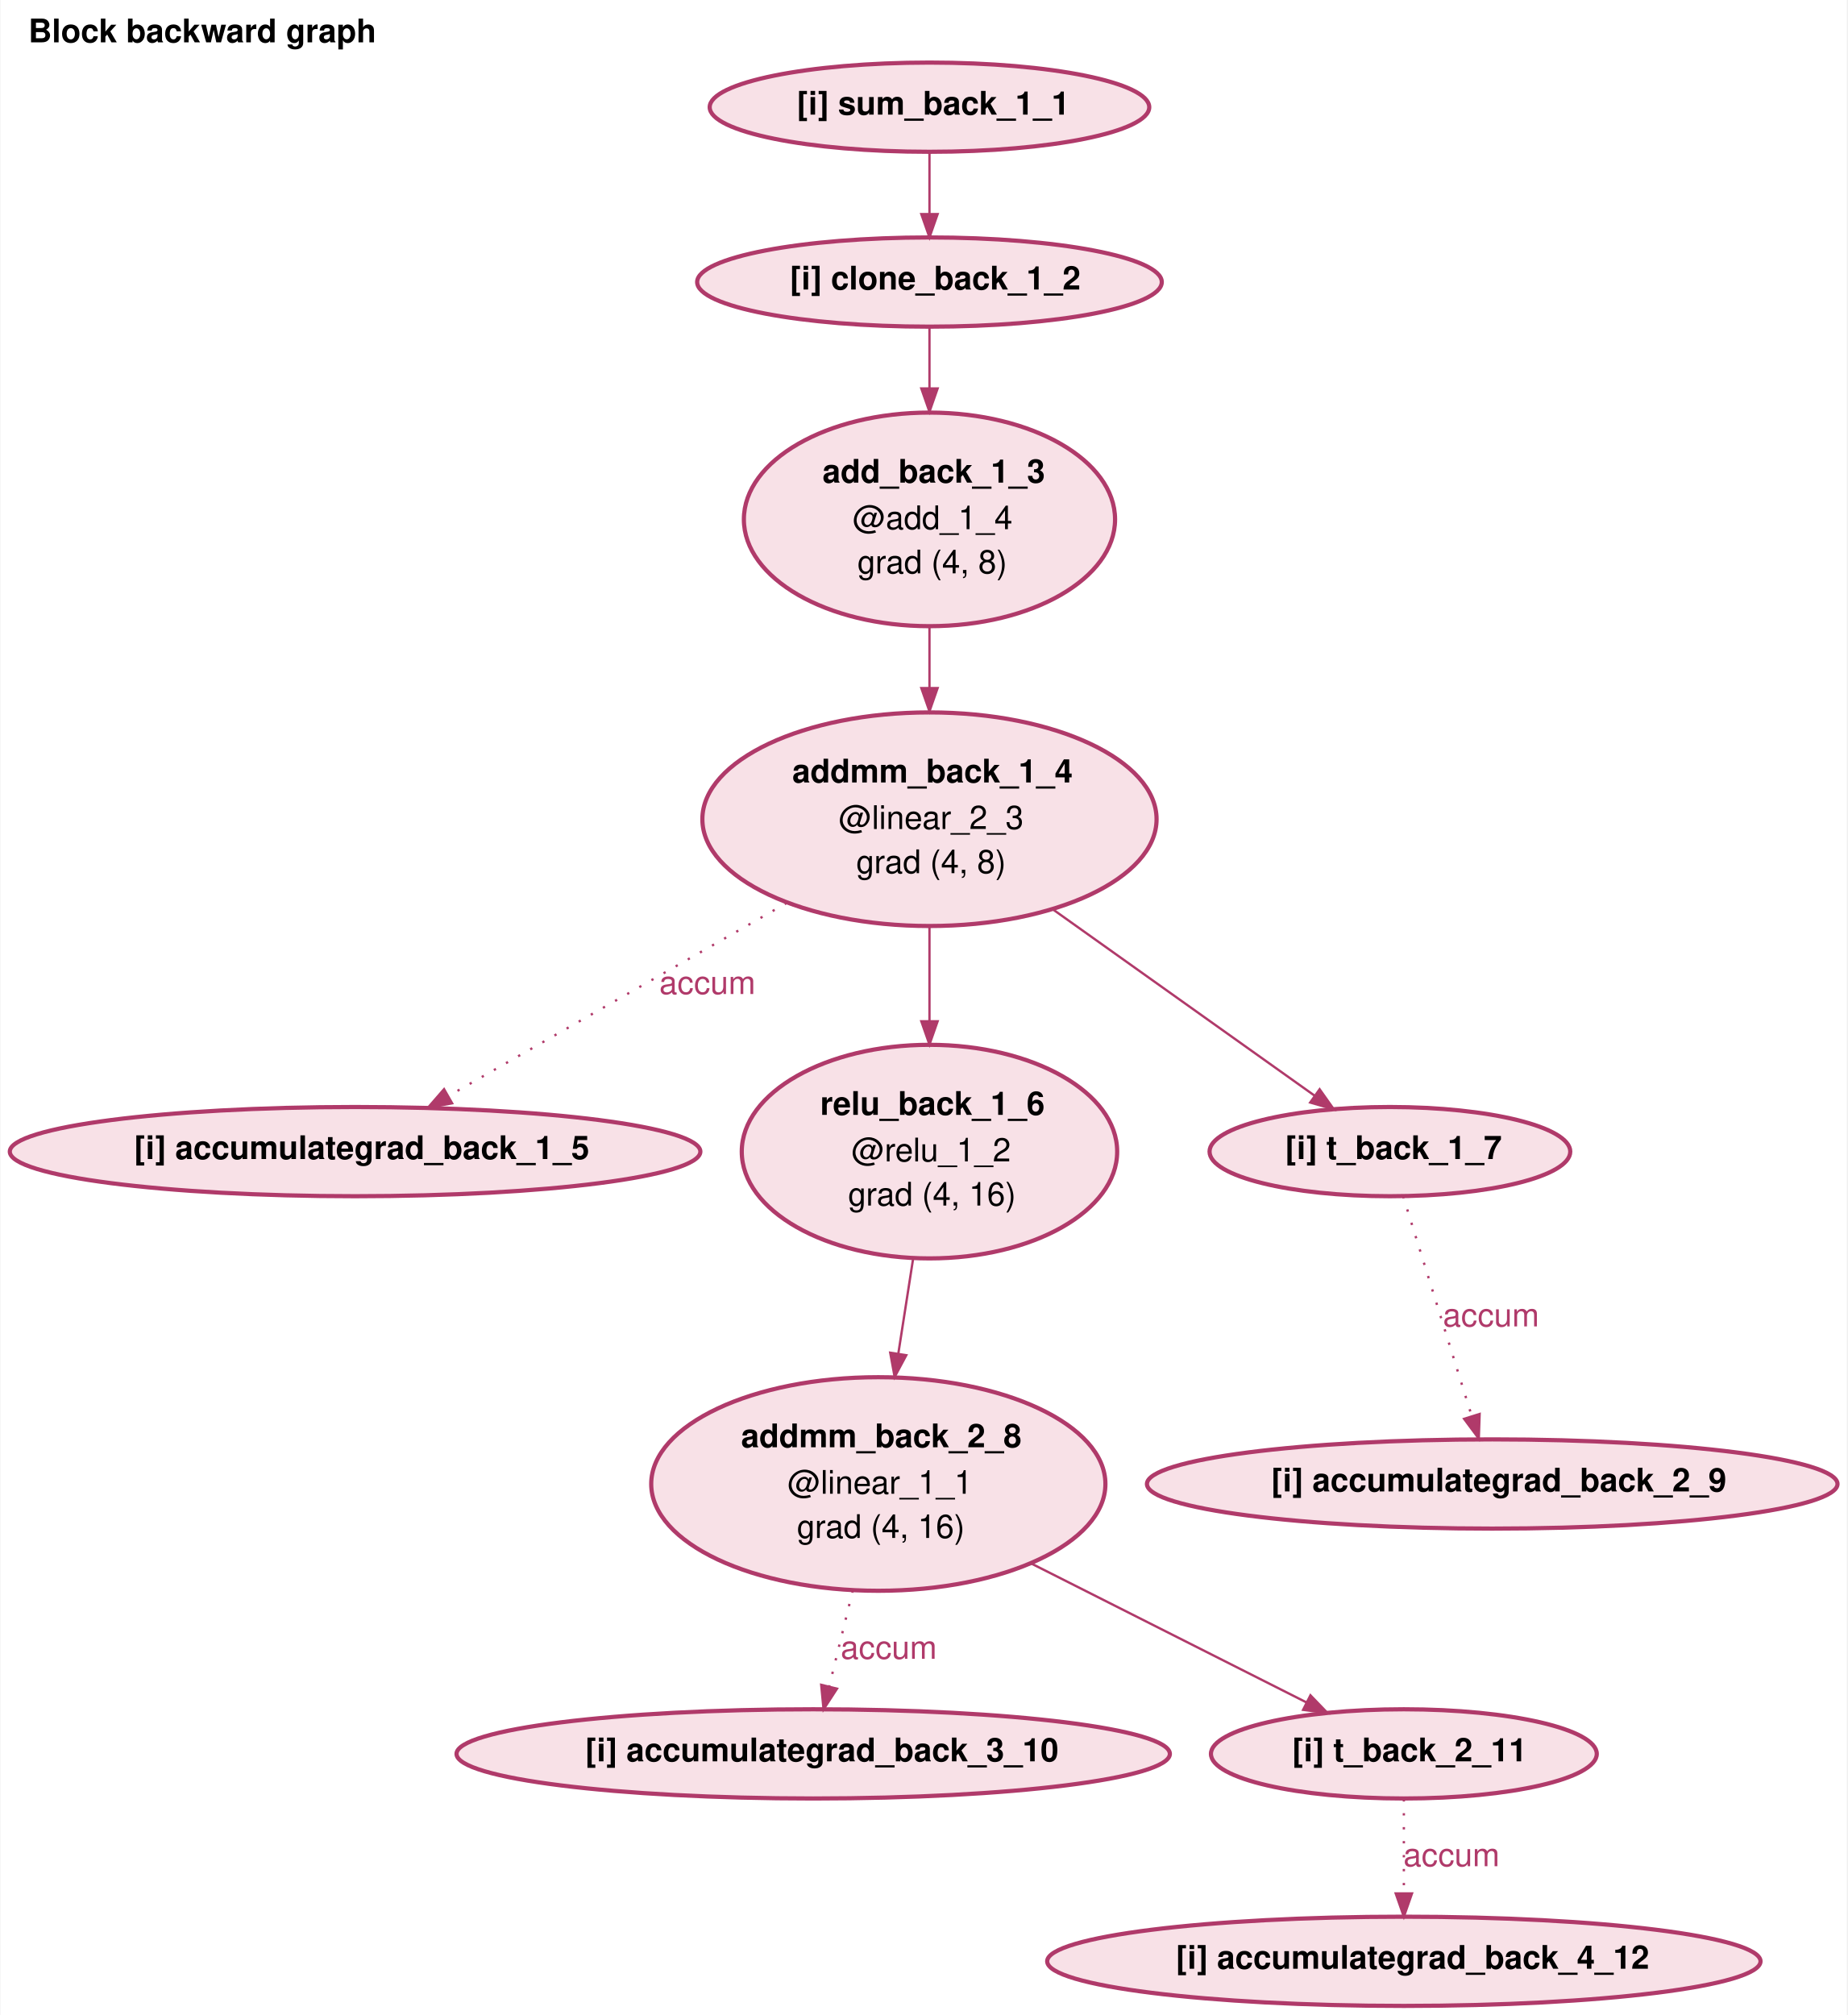
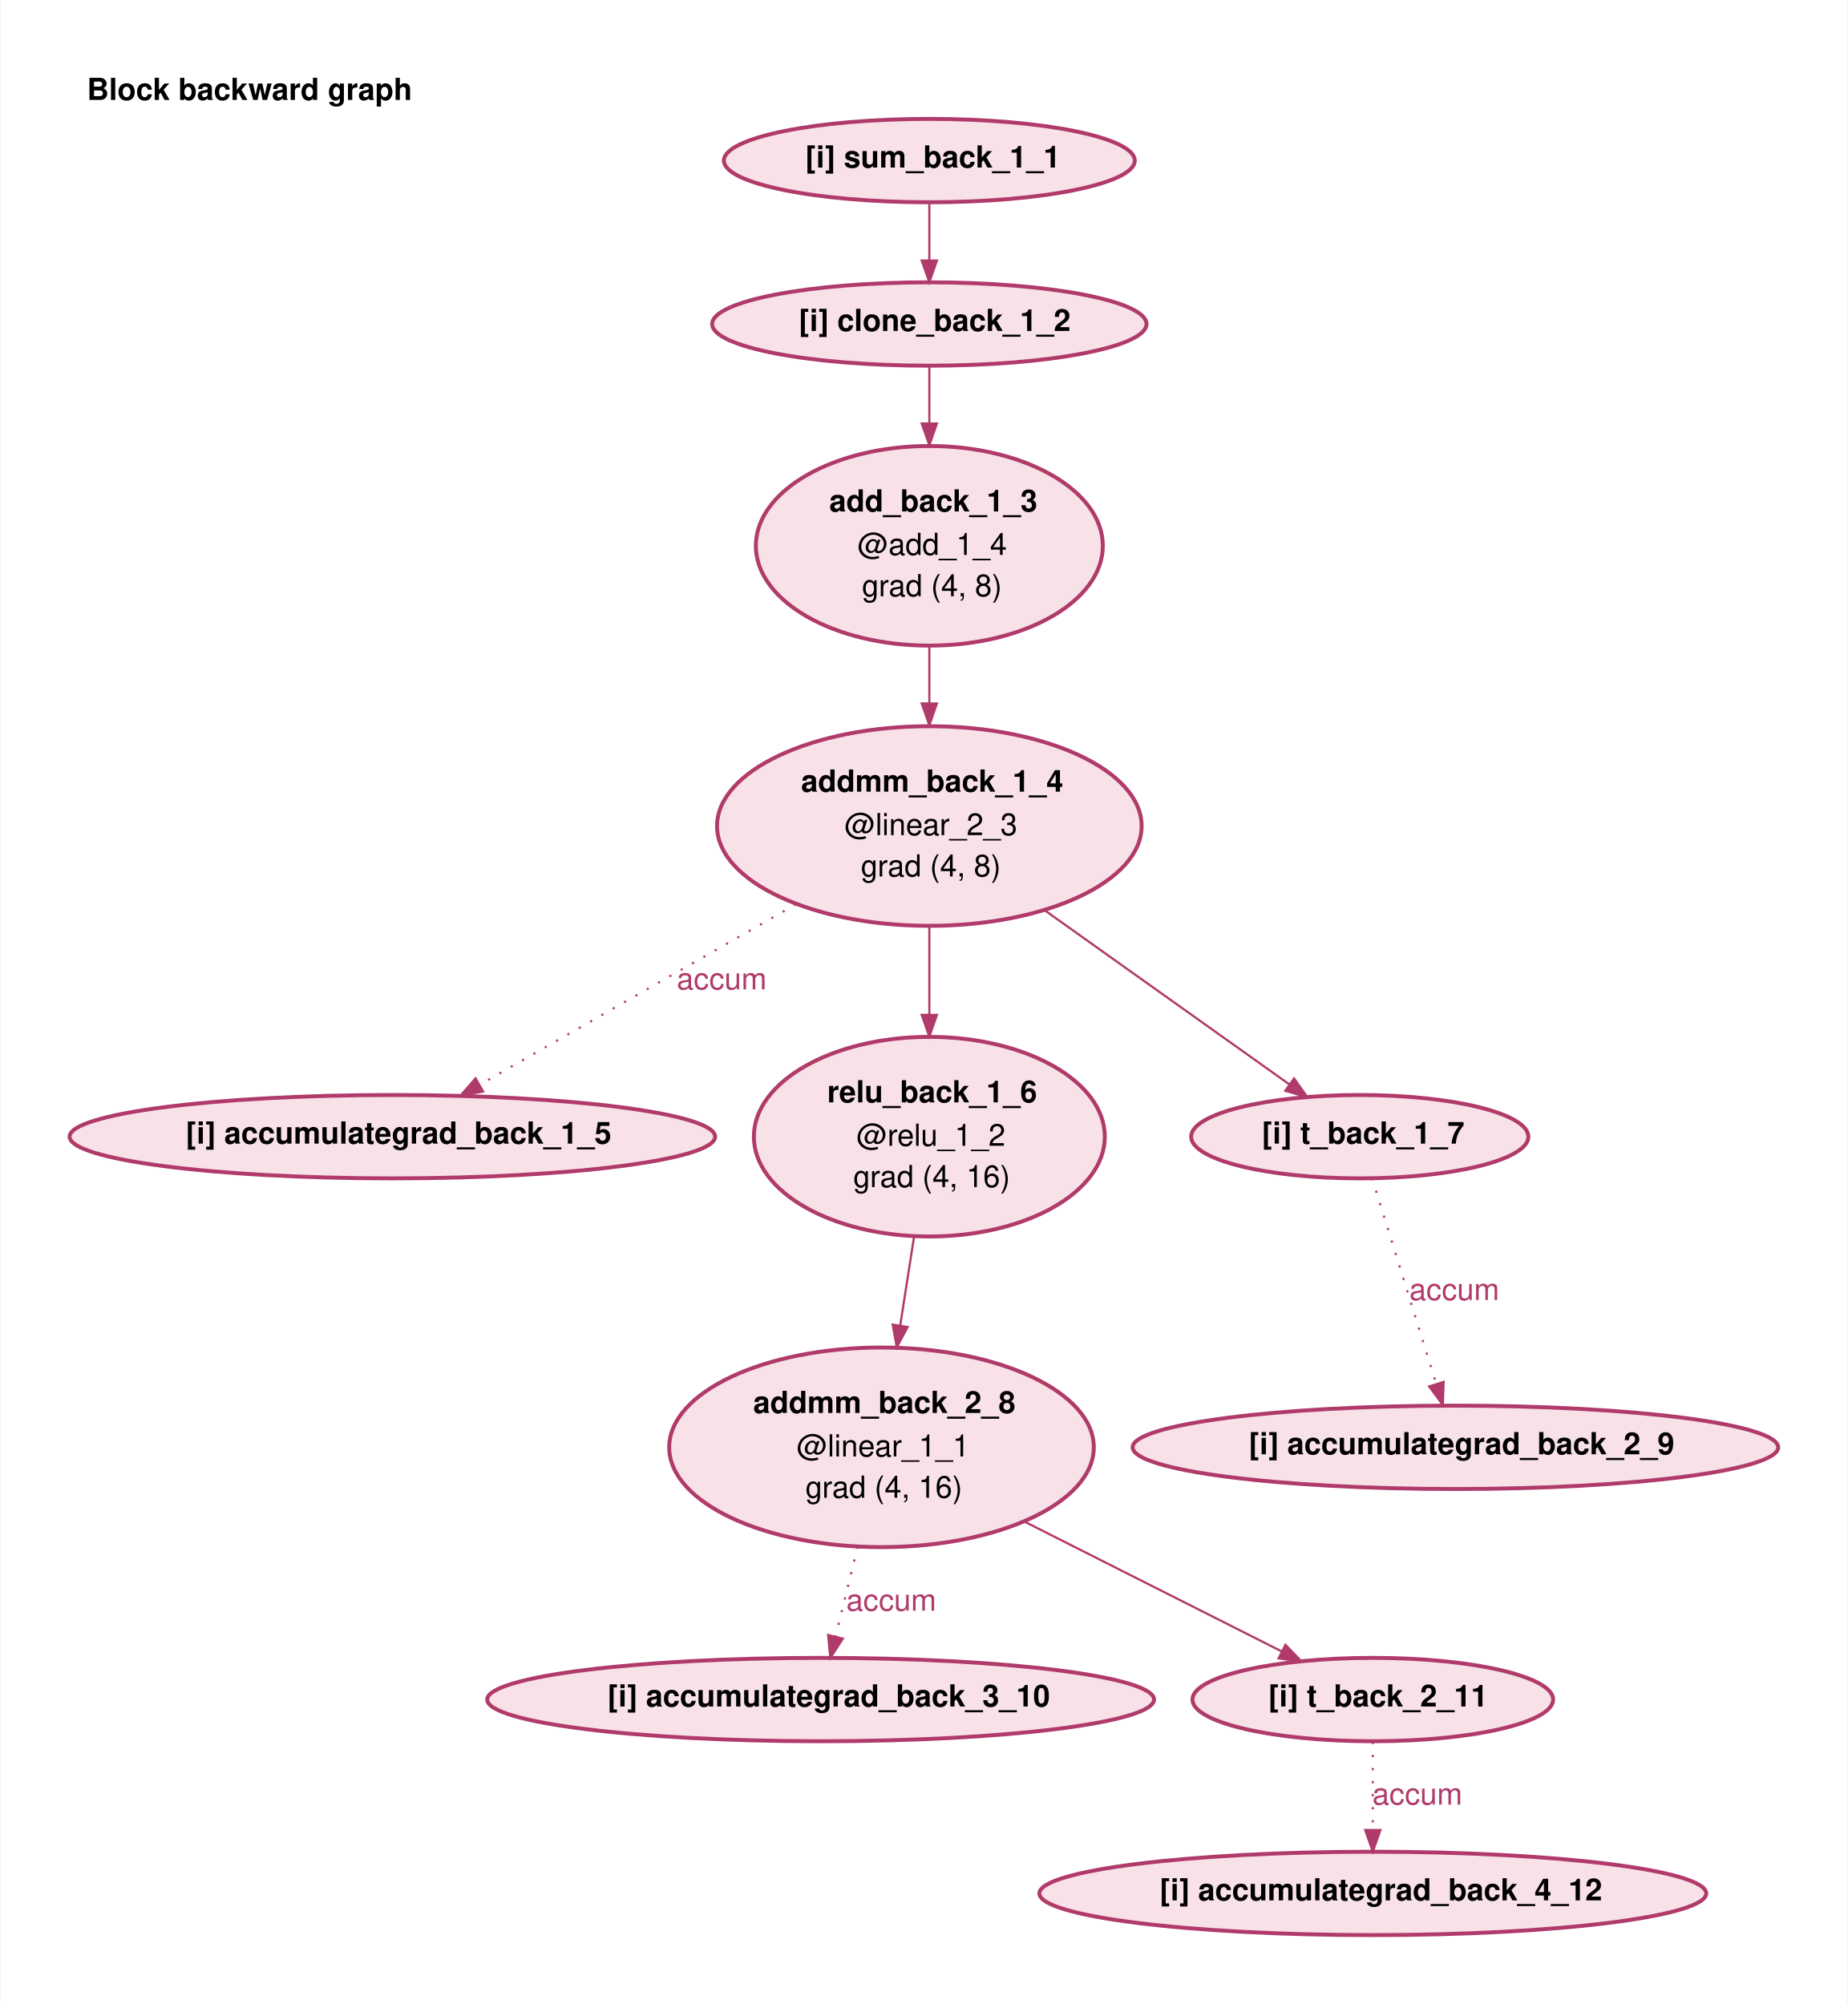
- <svg xmlns="http://www.w3.org/2000/svg" xmlns:xlink="http://www.w3.org/1999/xlink" width="794pt" height="866pt" viewBox="0.00 0.00 793.98 866.43">
+ <svg xmlns="http://www.w3.org/2000/svg" xmlns:xlink="http://www.w3.org/1999/xlink" width="849.58pt" height="921.55pt" viewBox="-27.79 -27.79 849.56 922.01">
+   <rect x="-27.79" y="-27.79" width="849.56" height="922.01" fill="white" />
  <g id="graph0" class="graph" transform="scale(1 1) rotate(0) translate(4 862.43)">
    <polygon fill="white" stroke="transparent" points="-4,4 -4,-862.43 789.98,-862.43 789.98,4 -4,4" />
    <text text-anchor="start" x="8" y="-844.23" font-family="Helvetica,sans-Serif" font-weight="bold" font-size="14.00">Block backward graph</text>
    <g id="node1" class="node">
      <ellipse fill="#f8e1e7" stroke="#b03a6a" stroke-width="1.8" cx="395.49" cy="-816.34" rx="94.51" ry="19.18" />
      <text text-anchor="start" x="338.49" y="-813.14" font-family="Helvetica,sans-Serif" font-weight="bold" font-size="14.00">[i] sum_back_1_1</text>
    </g>
    <g id="node2" class="node">
      <ellipse fill="#f8e1e7" stroke="#b03a6a" stroke-width="1.8" cx="395.49" cy="-741.15" rx="99.9" ry="19.18" />
      <text text-anchor="start" x="335.49" y="-737.95" font-family="Helvetica,sans-Serif" font-weight="bold" font-size="14.00">[i] clone_back_1_2</text>
    </g>
    <g id="edge1" class="edge">
      <path fill="none" stroke="#b03a6a" d="M395.49,-796.87C395.49,-788.92 395.49,-779.45 395.49,-770.64" />
      <polygon fill="#b03a6a" stroke="#b03a6a" points="398.99,-770.36 395.49,-760.36 391.99,-770.36 398.99,-770.36" />
    </g>
    <g id="node3" class="node">
      <ellipse fill="#f8e1e7" stroke="#b03a6a" stroke-width="1.8" cx="395.49" cy="-639.1" rx="79.81" ry="45.92" />
      <text text-anchor="start" x="349.49" y="-654.9" font-family="Helvetica,sans-Serif" font-weight="bold" font-size="14.00">add_back_1_3</text>
      <text text-anchor="start" x="362.49" y="-634.9" font-family="Helvetica,sans-Serif" font-size="14.00">@add_1_4</text>
      <text text-anchor="start" x="364.49" y="-615.9" font-family="Helvetica,sans-Serif" font-size="14.00">grad (4, 8)</text>
    </g>
    <g id="edge2" class="edge">
      <path fill="none" stroke="#b03a6a" d="M395.49,-721.8C395.49,-714.26 395.49,-705.09 395.49,-695.66" />
      <polygon fill="#b03a6a" stroke="#b03a6a" points="398.99,-695.38 395.49,-685.38 391.99,-695.38 398.99,-695.38" />
    </g>
    <g id="node4" class="node">
      <ellipse fill="#f8e1e7" stroke="#b03a6a" stroke-width="1.8" cx="395.49" cy="-510.18" rx="97.66" ry="45.92" />
      <text text-anchor="start" x="336.49" y="-525.98" font-family="Helvetica,sans-Serif" font-weight="bold" font-size="14.00">addmm_back_1_4</text>
      <text text-anchor="start" x="356.49" y="-505.98" font-family="Helvetica,sans-Serif" font-size="14.00">@linear_2_3</text>
      <text text-anchor="start" x="363.99" y="-486.98" font-family="Helvetica,sans-Serif" font-size="14.00">grad (4, 8)</text>
    </g>
    <g id="edge3" class="edge">
      <path fill="none" stroke="#b03a6a" d="M395.49,-593C395.49,-584.49 395.49,-575.51 395.49,-566.73" />
      <polygon fill="#b03a6a" stroke="#b03a6a" points="398.99,-566.57 395.49,-556.57 391.99,-566.57 398.99,-566.57" />
    </g>
    <g id="node5" class="node">
      <ellipse fill="#f8e1e7" stroke="#b03a6a" stroke-width="1.8" cx="148.49" cy="-367.25" rx="148.48" ry="19.18" />
      <text text-anchor="start" x="53.49" y="-364.05" font-family="Helvetica,sans-Serif" font-weight="bold" font-size="14.00">[i] accumulategrad_back_1_5</text>
    </g>
    <g id="edge4" class="edge">
      <g id="a_edge4">
        <a xlink:title="accum -&gt; accumulategrad_back_1_5">
          <path fill="none" stroke="#b03a6a" stroke-dasharray="1,5" d="M334.12,-474.16C288.75,-448.28 228.26,-413.76 188.85,-391.28" />
          <polygon fill="#b03a6a" stroke="#b03a6a" points="190.22,-388.03 179.8,-386.11 186.75,-394.11 190.22,-388.03" />
        </a>
      </g>
      <text text-anchor="middle" x="299.99" y="-435.02" font-family="Helvetica,sans-Serif" font-size="14.00" fill="#b03a6a">accum</text>
    </g>
    <g id="node6" class="node">
      <ellipse fill="#f8e1e7" stroke="#b03a6a" stroke-width="1.8" cx="395.49" cy="-367.25" rx="80.72" ry="45.92" />
      <text text-anchor="start" x="348.49" y="-383.05" font-family="Helvetica,sans-Serif" font-weight="bold" font-size="14.00">relu_back_1_6</text>
      <text text-anchor="start" x="361.99" y="-363.05" font-family="Helvetica,sans-Serif" font-size="14.00">@relu_1_2</text>
      <text text-anchor="start" x="360.49" y="-344.05" font-family="Helvetica,sans-Serif" font-size="14.00">grad (4, 16)</text>
    </g>
    <g id="edge5" class="edge">
      <path fill="none" stroke="#b03a6a" d="M395.49,-464.2C395.49,-451.23 395.49,-436.94 395.49,-423.43" />
      <polygon fill="#b03a6a" stroke="#b03a6a" points="398.99,-423.29 395.49,-413.29 391.99,-423.29 398.99,-423.29" />
    </g>
    <g id="node7" class="node">
      <ellipse fill="#f8e1e7" stroke="#b03a6a" stroke-width="1.8" cx="593.49" cy="-367.25" rx="77.56" ry="19.18" />
      <text text-anchor="start" x="548.49" y="-364.05" font-family="Helvetica,sans-Serif" font-weight="bold" font-size="14.00">[i] t_back_1_7</text>
    </g>
    <g id="edge6" class="edge">
      <path fill="none" stroke="#b03a6a" d="M448.55,-471.41C484.47,-445.85 530.75,-412.91 561.23,-391.22" />
      <polygon fill="#b03a6a" stroke="#b03a6a" points="563.27,-394.06 569.39,-385.41 559.21,-388.36 563.27,-394.06" />
    </g>
    <g id="node8" class="node">
      <ellipse fill="#f8e1e7" stroke="#b03a6a" stroke-width="1.8" cx="373.49" cy="-224.33" rx="97.66" ry="45.92" />
      <text text-anchor="start" x="314.49" y="-240.13" font-family="Helvetica,sans-Serif" font-weight="bold" font-size="14.00">addmm_back_2_8</text>
      <text text-anchor="start" x="334.49" y="-220.13" font-family="Helvetica,sans-Serif" font-size="14.00">@linear_1_1</text>
      <text text-anchor="start" x="338.49" y="-201.13" font-family="Helvetica,sans-Serif" font-size="14.00">grad (4, 16)</text>
    </g>
    <g id="edge7" class="edge">
      <path fill="none" stroke="#b03a6a" d="M388.47,-321.28C386.45,-308.31 384.21,-294.01 382.11,-280.5" />
      <polygon fill="#b03a6a" stroke="#b03a6a" points="385.52,-279.7 380.52,-270.36 378.61,-280.78 385.52,-279.7" />
    </g>
    <g id="node9" class="node">
      <ellipse fill="#f8e1e7" stroke="#b03a6a" stroke-width="1.8" cx="637.49" cy="-224.33" rx="148.48" ry="19.18" />
      <text text-anchor="start" x="542.49" y="-221.13" font-family="Helvetica,sans-Serif" font-weight="bold" font-size="14.00">[i] accumulategrad_back_2_9</text>
    </g>
    <g id="edge8" class="edge">
      <g id="a_edge8">
        <a xlink:title="accum -&gt; accumulategrad_back_2_9">
          <path fill="none" stroke="#b03a6a" stroke-dasharray="1,5" d="M599.15,-348.12C606.64,-324.15 619.9,-281.68 628.69,-253.51" />
          <polygon fill="#b03a6a" stroke="#b03a6a" points="632.07,-254.43 631.71,-243.84 625.39,-252.34 632.07,-254.43" />
        </a>
      </g>
      <text text-anchor="middle" x="636.99" y="-292.09" font-family="Helvetica,sans-Serif" font-size="14.00" fill="#b03a6a">accum</text>
    </g>
    <g id="node10" class="node">
      <ellipse fill="#f8e1e7" stroke="#b03a6a" stroke-width="1.8" cx="345.49" cy="-108.28" rx="153.38" ry="19.18" />
      <text text-anchor="start" x="247.49" y="-105.08" font-family="Helvetica,sans-Serif" font-weight="bold" font-size="14.00">[i] accumulategrad_back_3_10</text>
    </g>
    <g id="edge9" class="edge">
      <g id="a_edge9">
        <a xlink:title="accum -&gt; accumulategrad_back_3_10">
          <path fill="none" stroke="#b03a6a" stroke-dasharray="1,5" d="M362.51,-178.58C359.08,-164.64 355.41,-149.66 352.35,-137.22" />
          <polygon fill="#b03a6a" stroke="#b03a6a" points="355.73,-136.31 349.95,-127.43 348.93,-137.98 355.73,-136.31" />
        </a>
      </g>
      <text text-anchor="middle" x="377.99" y="-149.17" font-family="Helvetica,sans-Serif" font-size="14.00" fill="#b03a6a">accum</text>
    </g>
    <g id="node11" class="node">
      <ellipse fill="#f8e1e7" stroke="#b03a6a" stroke-width="1.8" cx="599.49" cy="-108.28" rx="82.96" ry="19.18" />
      <text text-anchor="start" x="551.49" y="-105.08" font-family="Helvetica,sans-Serif" font-weight="bold" font-size="14.00">[i] t_back_2_11</text>
    </g>
    <g id="edge10" class="edge">
      <path fill="none" stroke="#b03a6a" d="M439.16,-190.19C477.4,-170.89 524.47,-147.14 557.69,-130.37" />
      <polygon fill="#b03a6a" stroke="#b03a6a" points="559.32,-133.47 566.67,-125.84 556.16,-127.22 559.32,-133.47" />
    </g>
    <g id="node12" class="node">
      <ellipse fill="#f8e1e7" stroke="#b03a6a" stroke-width="1.8" cx="599.49" cy="-19.09" rx="153.38" ry="19.18" />
      <text text-anchor="start" x="501.49" y="-15.89" font-family="Helvetica,sans-Serif" font-weight="bold" font-size="14.00">[i] accumulategrad_back_4_12</text>
    </g>
    <g id="edge11" class="edge">
      <g id="a_edge11">
        <a xlink:title="accum -&gt; accumulategrad_back_4_12">
          <path fill="none" stroke="#b03a6a" stroke-dasharray="1,5" d="M599.49,-88.79C599.49,-77.03 599.49,-61.59 599.49,-48.32" />
          <polygon fill="#b03a6a" stroke="#b03a6a" points="602.99,-48.26 599.49,-38.26 595.99,-48.26 602.99,-48.26" />
        </a>
      </g>
      <text text-anchor="middle" x="619.99" y="-59.98" font-family="Helvetica,sans-Serif" font-size="14.00" fill="#b03a6a">accum</text>
    </g>
  </g>
</svg>
